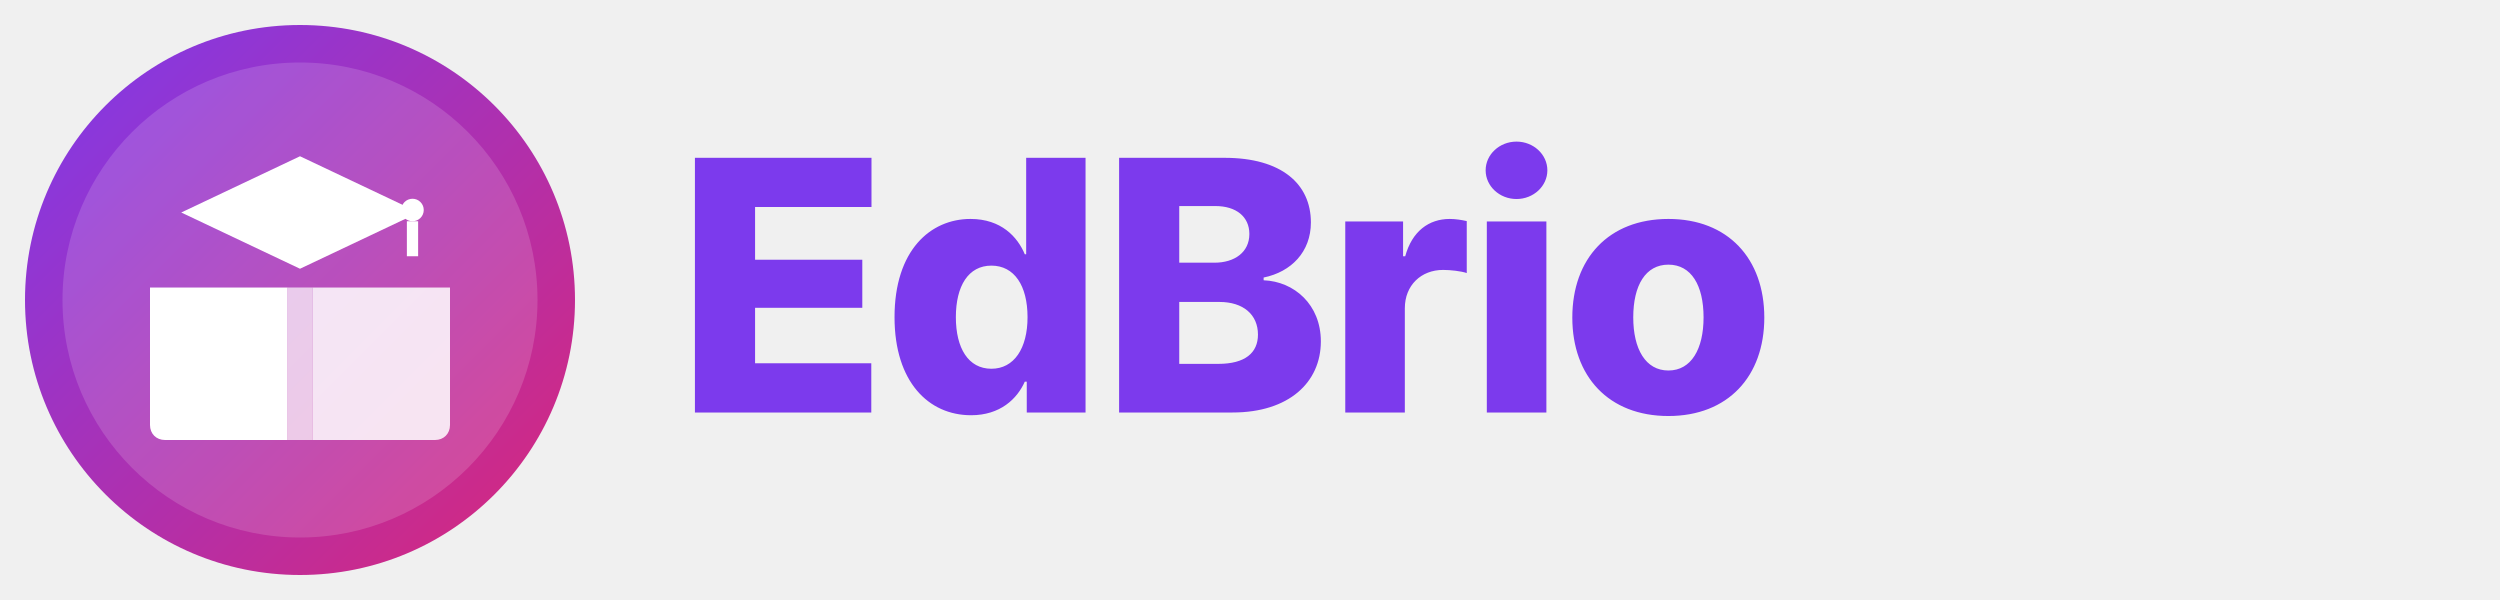
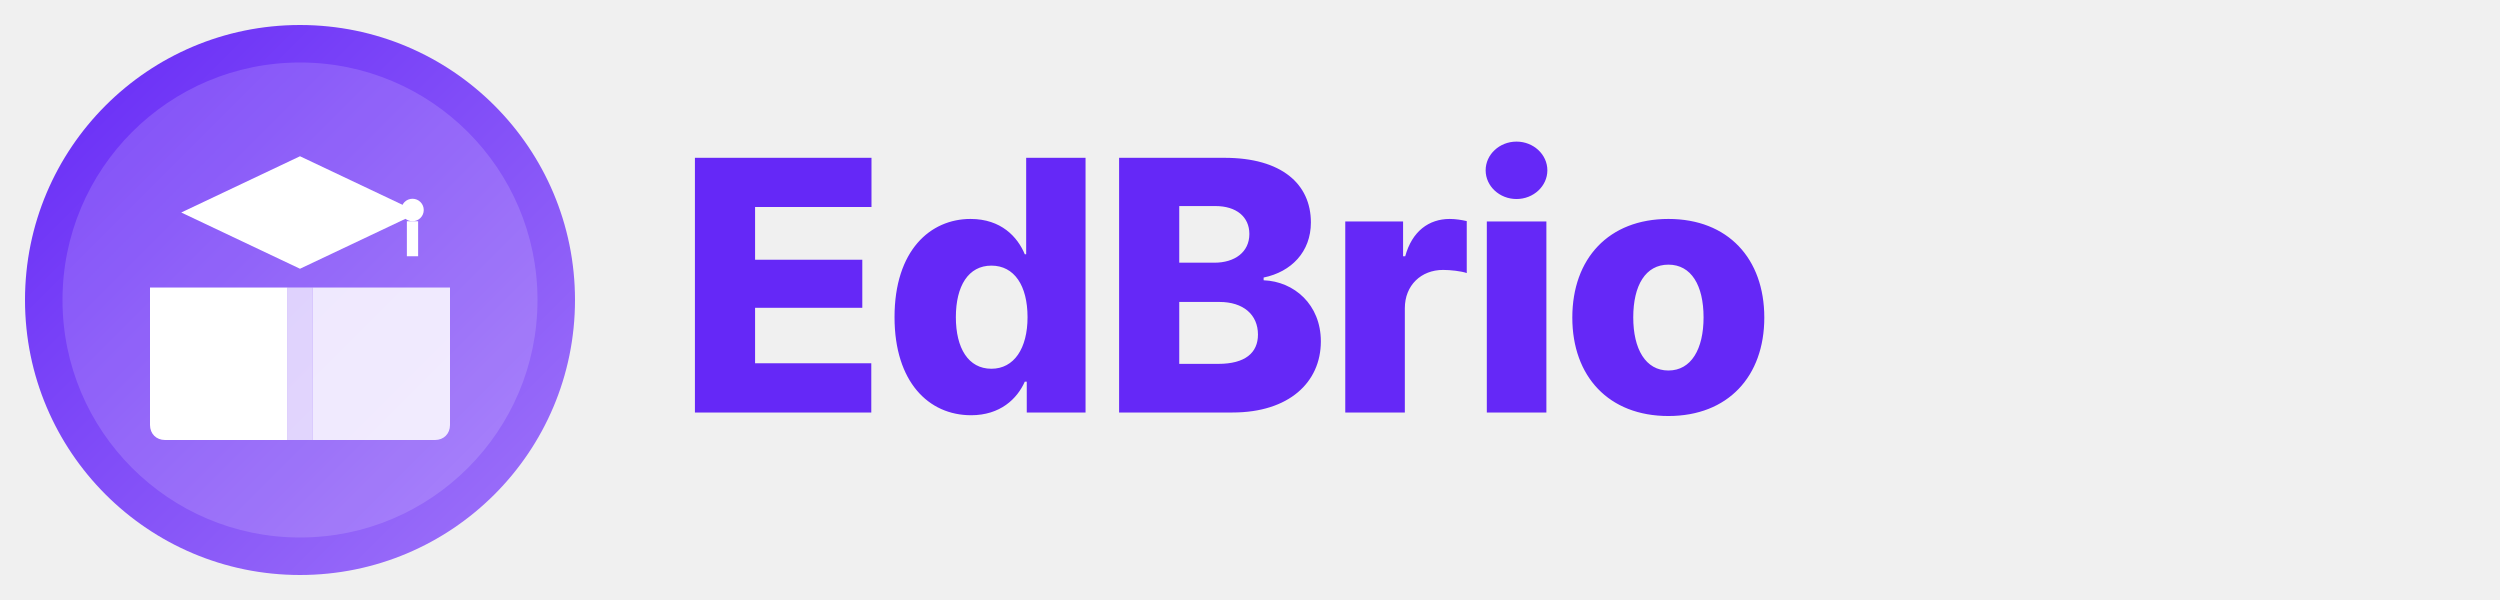
<svg xmlns="http://www.w3.org/2000/svg" width="200" height="48" viewBox="0 0 200 48" fill="none">
  <defs>
    <linearGradient id="logoGrad" x1="0%" y1="0%" x2="100%" y2="100%">
-       <stop offset="0%" stop-color="#7C3AED" />
-       <stop offset="100%" stop-color="#DB2777" />
+       <stop offset="0%" stop-color="#6528F7" />
+       <stop offset="100%" stop-color="#A076F9" />
    </linearGradient>
  </defs>
  <circle cx="24" cy="24" r="22" fill="url(#logoGrad)" />
  <circle cx="24" cy="24" r="19" fill="#FFFFFF" opacity="0.15" />
  <path d="M14.5 17 L24 12.5 L33.5 17 L24 21.5 Z" fill="#FFFFFF" />
  <circle cx="33" cy="16.8" r="0.9" fill="#FFFFFF" />
  <line x1="33" y1="17.7" x2="33" y2="20.5" stroke="#FFFFFF" stroke-width="0.9" />
  <path d="M12 23 L12 34 C12 34.7 12.5 35.2 13.2 35.2 L23 35.2 L23 23 Z" fill="#FFFFFF" />
  <path d="M25 23 L25 35.2 L34.8 35.2 C35.5 35.2 36 34.7 36 34 L36 23 Z" fill="#FFFFFF" opacity="0.85" />
  <rect x="23" y="23" width="2" height="12.2" fill="#FFFFFF" opacity="0.7" />
-   <text x="54" y="33" font-family="system-ui, -apple-system, 'Segoe UI', sans-serif" font-size="28" font-weight="800" letter-spacing="-0.5" fill="#7C3AED">EdBrio</text>
+   <text x="54" y="33" font-family="system-ui, -apple-system, 'Segoe UI', sans-serif" font-size="28" font-weight="800" letter-spacing="-0.5" fill="#6528F7">EdBrio</text>
</svg>
